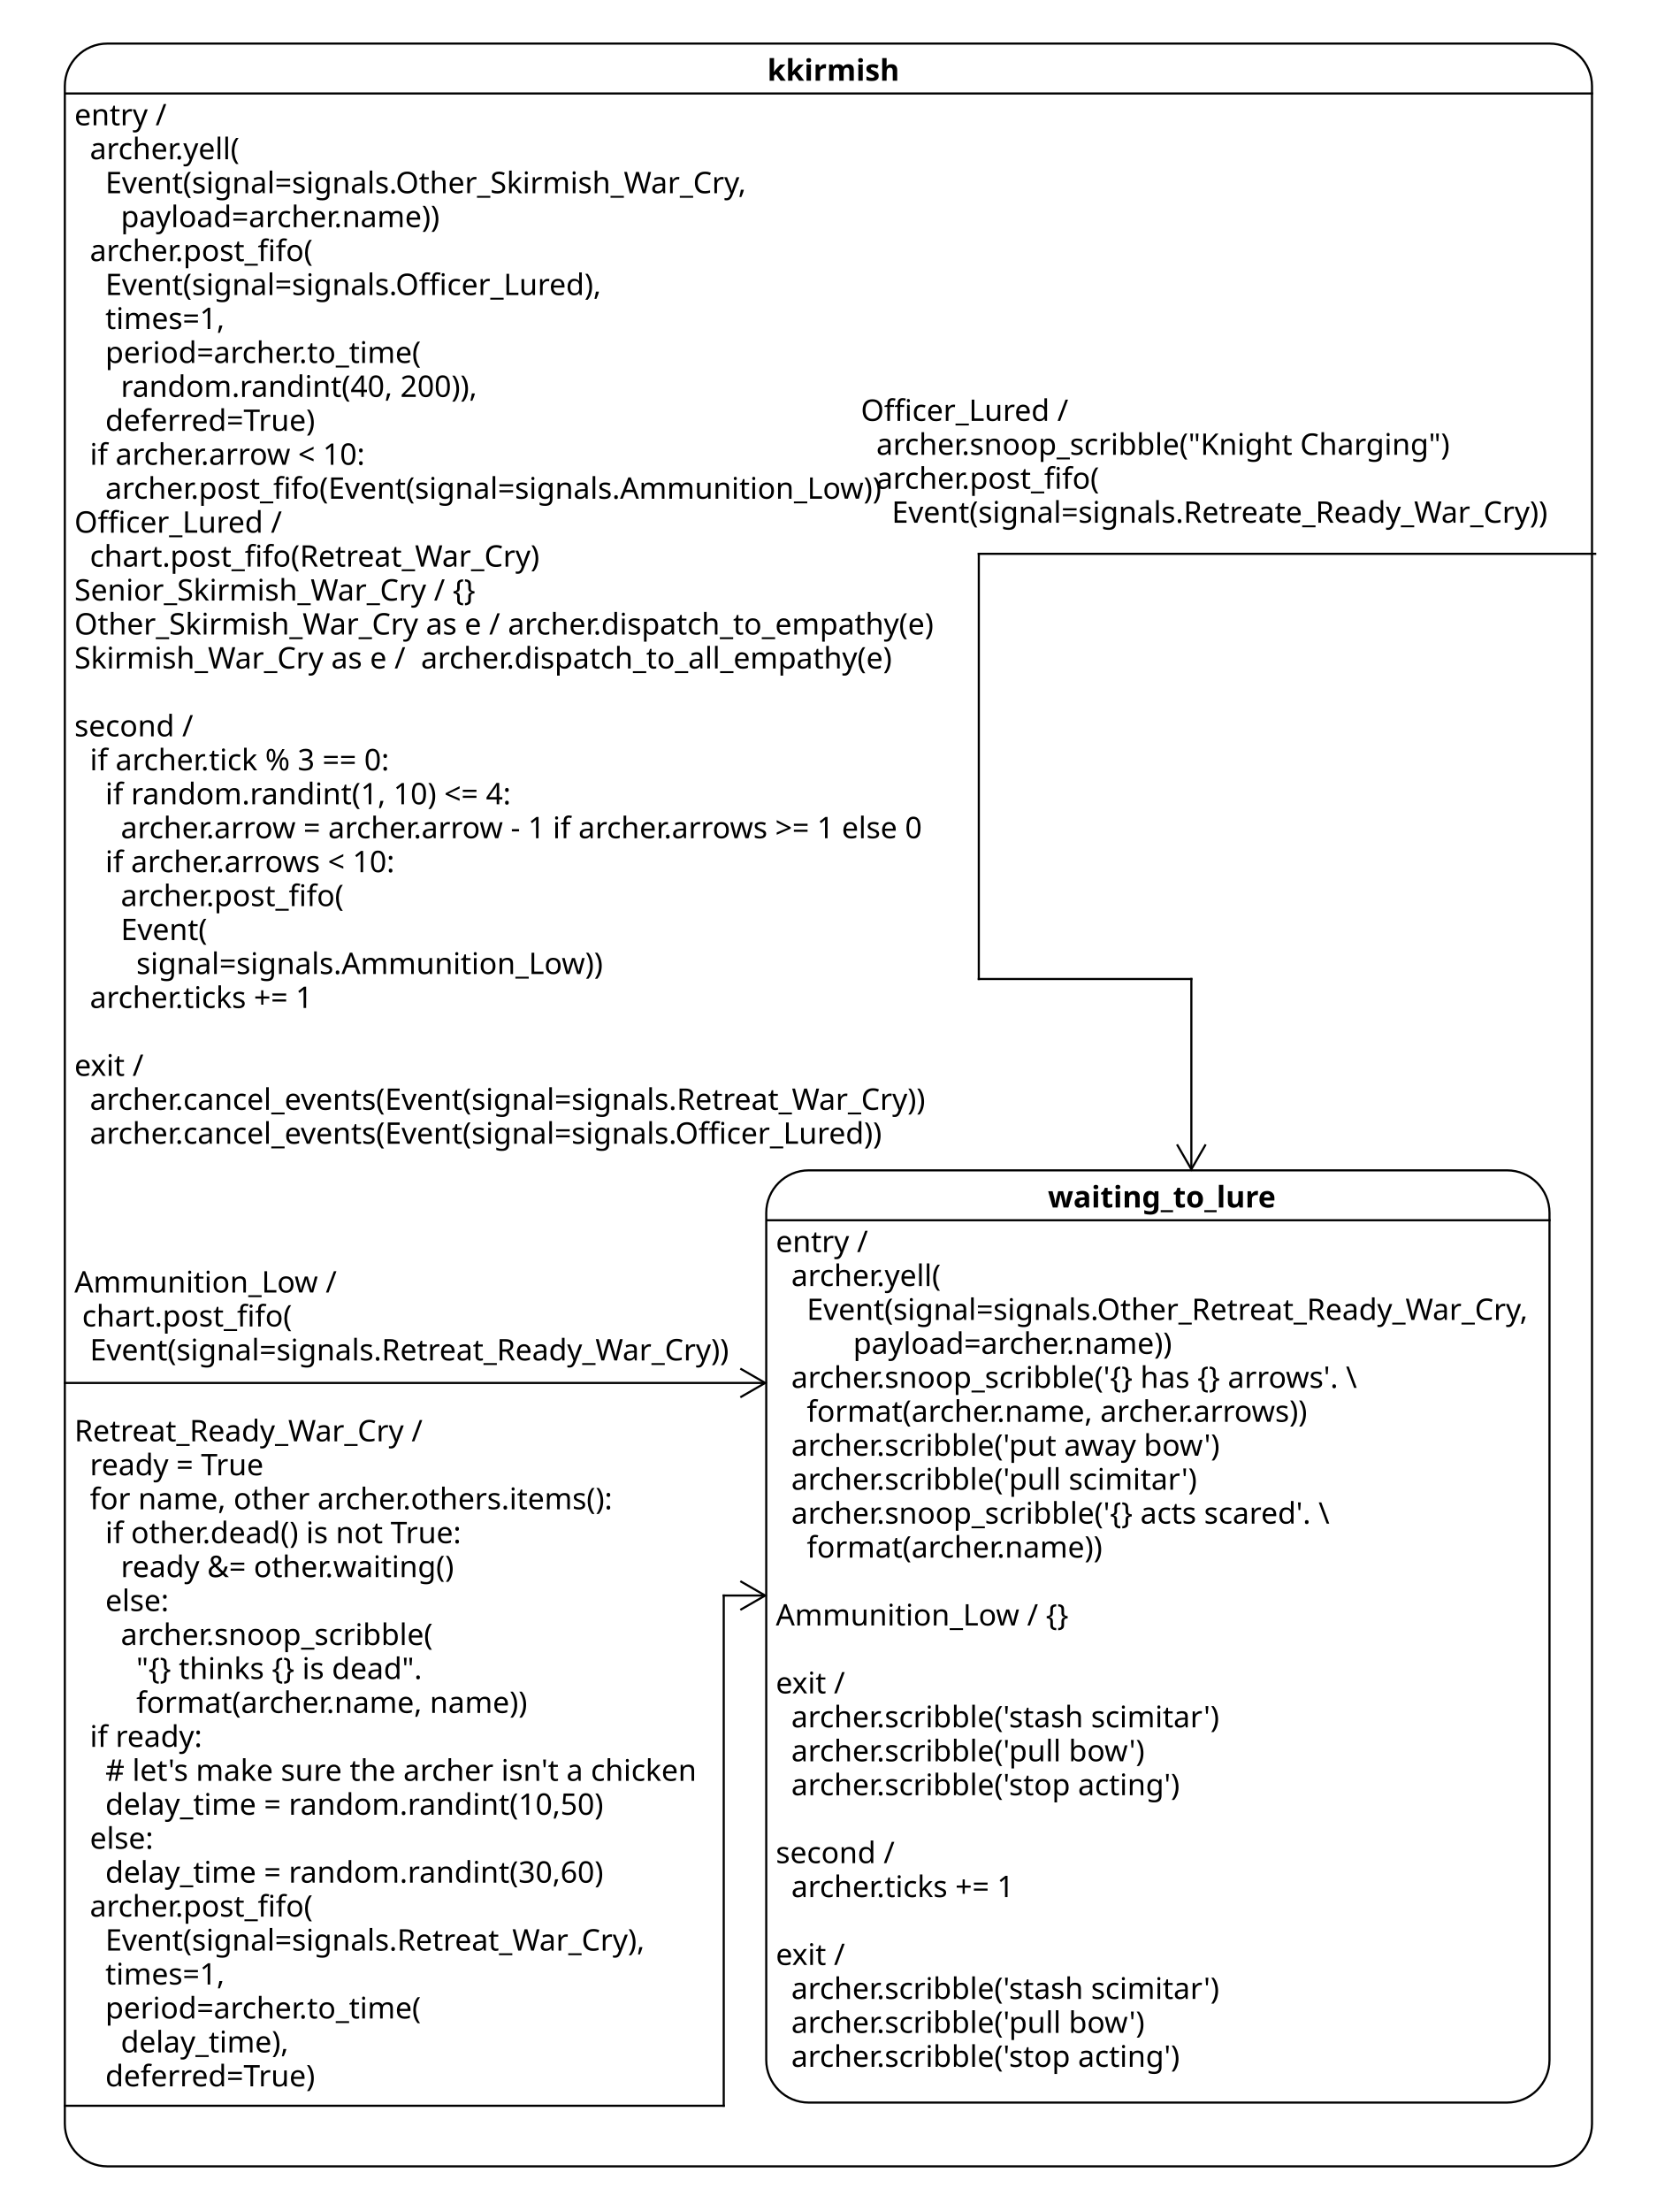
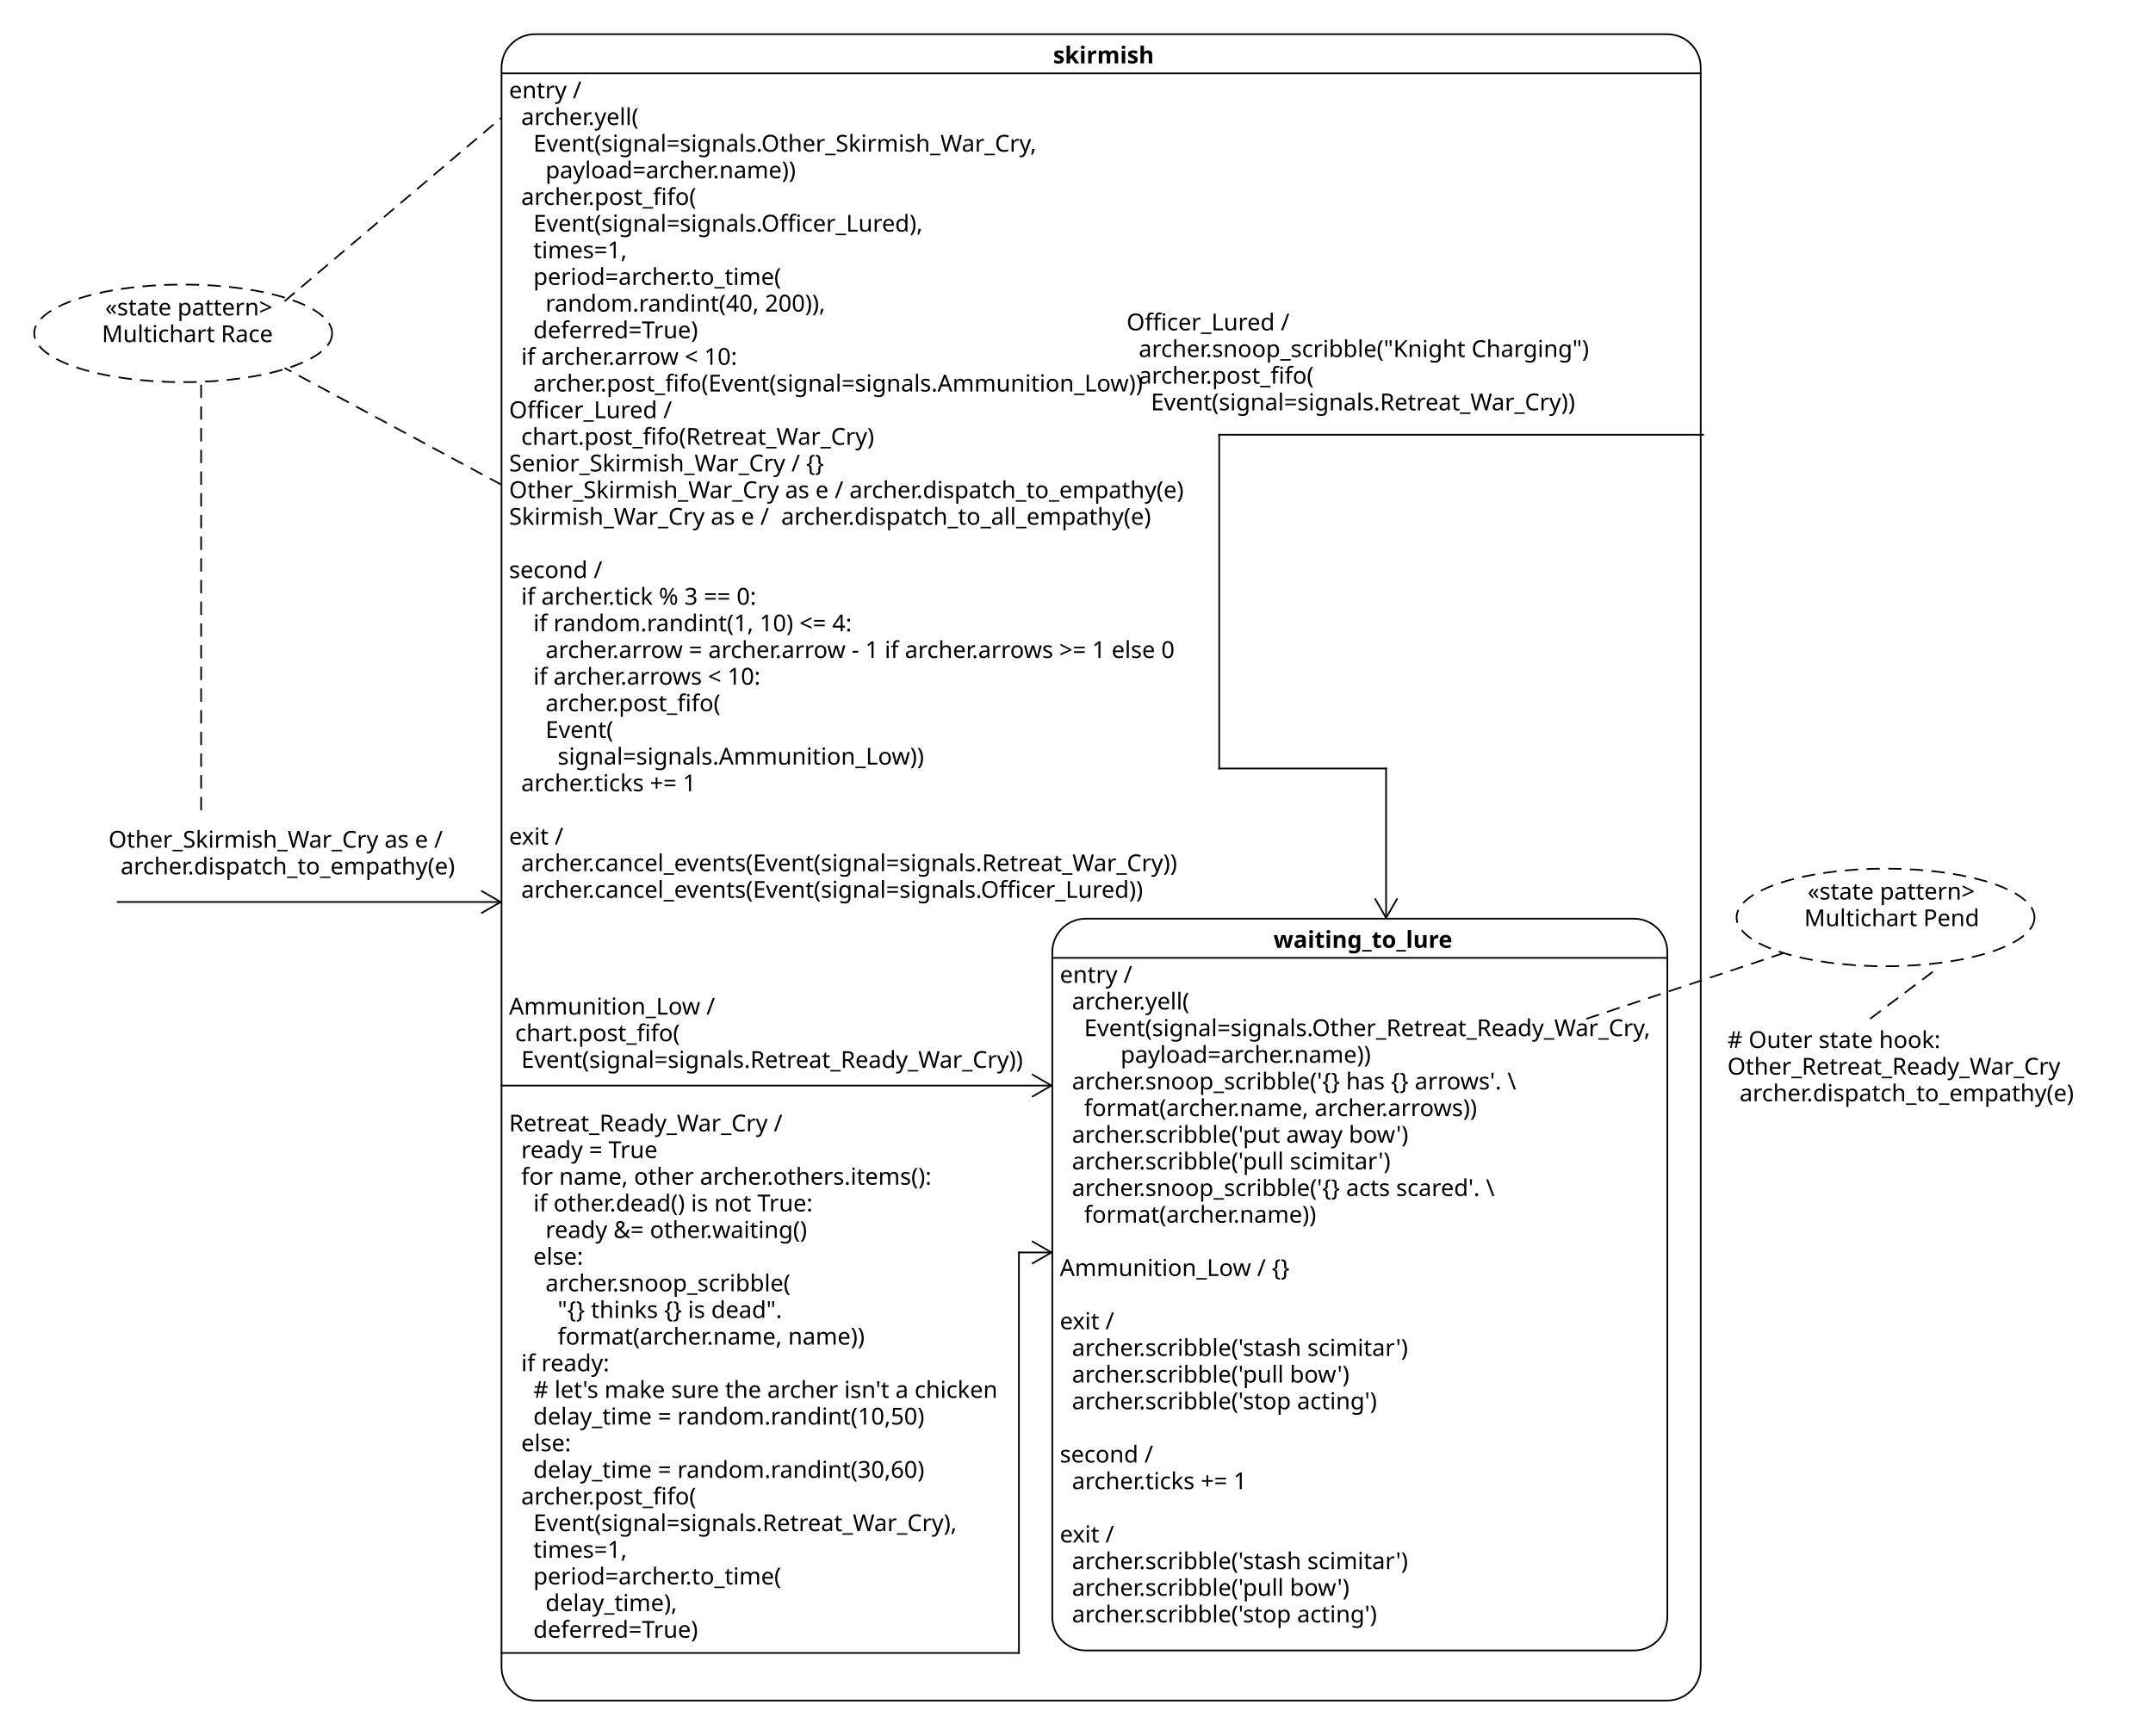
- <svg xmlns="http://www.w3.org/2000/svg" fill-opacity="1" color-rendering="auto" color-interpolation="auto" text-rendering="auto" stroke="black" stroke-linecap="square" width="790" stroke-miterlimit="10" shape-rendering="auto" stroke-opacity="1" fill="black" stroke-dasharray="none" font-weight="normal" stroke-width="1" viewBox="410 180 790 1040" height="1040" font-family="'Dialog'" font-style="normal" stroke-linejoin="miter" font-size="12px" stroke-dashoffset="0" image-rendering="auto">
+ <svg xmlns="http://www.w3.org/2000/svg" fill-opacity="1" color-rendering="auto" color-interpolation="auto" text-rendering="auto" stroke="black" stroke-linecap="square" width="1290" stroke-miterlimit="10" shape-rendering="auto" stroke-opacity="1" fill="black" stroke-dasharray="none" font-weight="normal" stroke-width="1" viewBox="190 100 1290 1040" height="1040" font-family="'Dialog'" font-style="normal" stroke-linejoin="miter" font-size="12px" stroke-dashoffset="0" image-rendering="auto">
  <defs id="genericDefs" />
  <g>
    <defs id="defs1">
      <clipPath clipPathUnits="userSpaceOnUse" id="clipPath1">
        <path d="M0 0 L2147483647 0 L2147483647 2147483647 L0 2147483647 L0 0 Z" />
      </clipPath>
      <clipPath clipPathUnits="userSpaceOnUse" id="clipPath2">
+         <path d="M0 0 L0 70 L240 70 L240 0 Z" />
+       </clipPath>
+       <clipPath clipPathUnits="userSpaceOnUse" id="clipPath3">
+         <path d="M0 0 L0 60 L180 60 L180 0 Z" />
+       </clipPath>
+       <clipPath clipPathUnits="userSpaceOnUse" id="clipPath4">
+         <path d="M0 0 L0 50 L380 50 L380 0 Z" />
+       </clipPath>
+       <clipPath clipPathUnits="userSpaceOnUse" id="clipPath5">
        <path d="M0 0 L0 80 L350 80 L350 0 Z" />
      </clipPath>
-       <clipPath clipPathUnits="userSpaceOnUse" id="clipPath3">
+       <clipPath clipPathUnits="userSpaceOnUse" id="clipPath6">
        <path d="M0 0 L0 330 L320 330 L320 0 Z" />
      </clipPath>
-       <clipPath clipPathUnits="userSpaceOnUse" id="clipPath4">
+       <clipPath clipPathUnits="userSpaceOnUse" id="clipPath7">
        <path d="M0 0 L0 90 L320 90 L320 0 Z" />
      </clipPath>
-       <clipPath clipPathUnits="userSpaceOnUse" id="clipPath5">
+       <clipPath clipPathUnits="userSpaceOnUse" id="clipPath8">
        <path d="M0 0 L0 440 L370 440 L370 0 Z" />
      </clipPath>
-       <clipPath clipPathUnits="userSpaceOnUse" id="clipPath6">
+       <clipPath clipPathUnits="userSpaceOnUse" id="clipPath9">
        <path d="M0 0 L0 1000 L720 1000 L720 0 Z" />
      </clipPath>
-       <clipPath clipPathUnits="userSpaceOnUse" id="clipPath7">
+       <clipPath clipPathUnits="userSpaceOnUse" id="clipPath10">
+         <path d="M0 0 L0 60 L70 60 L70 0 Z" />
+       </clipPath>
+       <clipPath clipPathUnits="userSpaceOnUse" id="clipPath11">
+         <path d="M0 0 L0 70 L150 70 L150 0 Z" />
+       </clipPath>
+       <clipPath clipPathUnits="userSpaceOnUse" id="clipPath12">
+         <path d="M0 0 L0 30 L260 30 L260 0 Z" />
+       </clipPath>
+       <clipPath clipPathUnits="userSpaceOnUse" id="clipPath13">
+         <path d="M0 0 L0 100 L160 100 L160 0 Z" />
+       </clipPath>
+       <clipPath clipPathUnits="userSpaceOnUse" id="clipPath14">
+         <path d="M0 0 L0 290 L30 290 L30 0 Z" />
+       </clipPath>
+       <clipPath clipPathUnits="userSpaceOnUse" id="clipPath15">
+         <path d="M0 0 L0 140 L160 140 L160 0 Z" />
+       </clipPath>
+       <clipPath clipPathUnits="userSpaceOnUse" id="clipPath16">
        <path d="M0 0 L0 320 L320 320 L320 0 Z" />
      </clipPath>
-       <clipPath clipPathUnits="userSpaceOnUse" id="clipPath8">
+       <clipPath clipPathUnits="userSpaceOnUse" id="clipPath17">
        <path d="M0 0 L0 270 L360 270 L360 0 Z" />
      </clipPath>
-       <clipPath clipPathUnits="userSpaceOnUse" id="clipPath9">
+       <clipPath clipPathUnits="userSpaceOnUse" id="clipPath18">
        <path d="M0 0 L0 40 L360 40 L360 0 Z" />
      </clipPath>
    </defs>
-     <g font-family="sans-serif" font-size="14px" transform="translate(810,360)">
-       <text x="5" xml:space="preserve" y="17.969" clip-path="url(#clipPath2)" stroke="none">Officer_Lured /</text>
-       <text x="5" xml:space="preserve" y="33.938" clip-path="url(#clipPath2)" stroke="none">  archer.snoop_scribble("Knight Charging")</text>
-       <text x="5" xml:space="preserve" y="49.906" clip-path="url(#clipPath2)" stroke="none">  archer.post_fifo(</text>
-       <text x="5" xml:space="preserve" y="65.875" clip-path="url(#clipPath2)" stroke="none">    Event(signal=signals.Retreate_Ready_War_Cry))</text>
-     </g>
-     <g font-family="sans-serif" font-size="14px" transform="translate(440,840)">
-       <text x="5" xml:space="preserve" y="17.969" clip-path="url(#clipPath3)" stroke="none">Retreat_Ready_War_Cry /</text>
-       <text x="5" xml:space="preserve" y="33.938" clip-path="url(#clipPath3)" stroke="none">  ready = True</text>
-       <text x="5" xml:space="preserve" y="49.906" clip-path="url(#clipPath3)" stroke="none">  for name, other archer.others.items():</text>
-       <text x="5" xml:space="preserve" y="65.875" clip-path="url(#clipPath3)" stroke="none">    if other.dead() is not True:</text>
-       <text x="5" xml:space="preserve" y="81.844" clip-path="url(#clipPath3)" stroke="none">      ready &amp;= other.waiting()</text>
-       <text x="5" xml:space="preserve" y="97.812" clip-path="url(#clipPath3)" stroke="none">    else:</text>
-       <text x="5" xml:space="preserve" y="113.781" clip-path="url(#clipPath3)" stroke="none">      archer.snoop_scribble(</text>
-       <text x="5" xml:space="preserve" y="129.75" clip-path="url(#clipPath3)" stroke="none">        "{} thinks {} is dead".</text>
-       <text x="5" xml:space="preserve" y="145.719" clip-path="url(#clipPath3)" stroke="none">        format(archer.name, name))</text>
-       <text x="5" xml:space="preserve" y="161.688" clip-path="url(#clipPath3)" stroke="none">  if ready:</text>
-       <text x="5" xml:space="preserve" y="177.656" clip-path="url(#clipPath3)" stroke="none">    # let's make sure the archer isn't a chicken</text>
-       <text x="5" xml:space="preserve" y="193.625" clip-path="url(#clipPath3)" stroke="none">    delay_time = random.randint(10,50)</text>
-       <text x="5" xml:space="preserve" y="209.594" clip-path="url(#clipPath3)" stroke="none">  else:</text>
-       <text x="5" xml:space="preserve" y="225.562" clip-path="url(#clipPath3)" stroke="none">    delay_time = random.randint(30,60)</text>
-       <text x="5" xml:space="preserve" y="241.531" clip-path="url(#clipPath3)" stroke="none">  archer.post_fifo(</text>
-       <text x="5" xml:space="preserve" y="257.5" clip-path="url(#clipPath3)" stroke="none">    Event(signal=signals.Retreat_War_Cry),</text>
-       <text x="5" xml:space="preserve" y="273.469" clip-path="url(#clipPath3)" stroke="none">    times=1,</text>
-       <text x="5" xml:space="preserve" y="289.438" clip-path="url(#clipPath3)" stroke="none">    period=archer.to_time(</text>
-       <text x="5" xml:space="preserve" y="305.406" clip-path="url(#clipPath3)" stroke="none">      delay_time),</text>
-       <text x="5" xml:space="preserve" y="321.375" clip-path="url(#clipPath3)" stroke="none">    deferred=True)</text>
-     </g>
-     <g font-family="sans-serif" font-size="14px" transform="translate(440,770)">
-       <text x="5" xml:space="preserve" y="17.969" clip-path="url(#clipPath4)" stroke="none">Ammunition_Low /</text>
-       <text x="5" xml:space="preserve" y="33.938" clip-path="url(#clipPath4)" stroke="none"> chart.post_fifo(</text>
-       <text x="5" xml:space="preserve" y="49.906" clip-path="url(#clipPath4)" stroke="none">  Event(signal=signals.Retreat_Ready_War_Cry))</text>
-     </g>
-     <g fill="rgb(255,255,255)" fill-opacity="0" transform="translate(770,730)" stroke-opacity="0" stroke="rgb(255,255,255)">
-       <rect x="0.5" y="0.5" clip-path="url(#clipPath5)" width="368.5" rx="20" ry="20" height="438.5" stroke="none" />
-     </g>
-     <g transform="translate(770,730)">
-       <rect x="0.5" y="0.5" clip-path="url(#clipPath5)" fill="none" width="368.5" rx="20" ry="20" height="438.5" />
-       <text x="133" font-size="14px" y="17.969" clip-path="url(#clipPath5)" font-family="sans-serif" stroke="none" font-weight="bold" xml:space="preserve">waiting_to_lure</text>
-       <path fill="none" d="M1 23.969 L369 23.969" clip-path="url(#clipPath5)" />
-       <text x="5" font-size="14px" y="38.938" clip-path="url(#clipPath5)" font-family="sans-serif" stroke="none" xml:space="preserve">entry /</text>
-       <text x="5" font-size="14px" y="54.906" clip-path="url(#clipPath5)" font-family="sans-serif" stroke="none" xml:space="preserve">  archer.yell(</text>
-       <text x="5" font-size="14px" y="70.875" clip-path="url(#clipPath5)" font-family="sans-serif" stroke="none" xml:space="preserve">    Event(signal=signals.Other_Retreat_Ready_War_Cry,</text>
-       <text x="5" font-size="14px" y="86.844" clip-path="url(#clipPath5)" font-family="sans-serif" stroke="none" xml:space="preserve">          payload=archer.name))</text>
-       <text x="5" font-size="14px" y="102.812" clip-path="url(#clipPath5)" font-family="sans-serif" stroke="none" xml:space="preserve">  archer.snoop_scribble('{} has {} arrows'. \</text>
-       <text x="5" font-size="14px" y="118.781" clip-path="url(#clipPath5)" font-family="sans-serif" stroke="none" xml:space="preserve">    format(archer.name, archer.arrows))</text>
-       <text x="5" font-size="14px" y="134.75" clip-path="url(#clipPath5)" font-family="sans-serif" stroke="none" xml:space="preserve">  archer.scribble('put away bow')</text>
-       <text x="5" font-size="14px" y="150.719" clip-path="url(#clipPath5)" font-family="sans-serif" stroke="none" xml:space="preserve">  archer.scribble('pull scimitar')</text>
-       <text x="5" font-size="14px" y="166.688" clip-path="url(#clipPath5)" font-family="sans-serif" stroke="none" xml:space="preserve">  archer.snoop_scribble('{} acts scared'. \</text>
-       <text x="5" font-size="14px" y="182.656" clip-path="url(#clipPath5)" font-family="sans-serif" stroke="none" xml:space="preserve">    format(archer.name))</text>
-       <text x="5" font-size="14px" y="214.594" clip-path="url(#clipPath5)" font-family="sans-serif" stroke="none" xml:space="preserve">Ammunition_Low / {}</text>
-       <text x="5" font-size="14px" y="246.531" clip-path="url(#clipPath5)" font-family="sans-serif" stroke="none" xml:space="preserve">exit /</text>
-       <text x="5" font-size="14px" y="262.5" clip-path="url(#clipPath5)" font-family="sans-serif" stroke="none" xml:space="preserve">  archer.scribble('stash scimitar')</text>
-       <text x="5" font-size="14px" y="278.469" clip-path="url(#clipPath5)" font-family="sans-serif" stroke="none" xml:space="preserve">  archer.scribble('pull bow')</text>
-       <text x="5" font-size="14px" y="294.438" clip-path="url(#clipPath5)" font-family="sans-serif" stroke="none" xml:space="preserve">  archer.scribble('stop acting')</text>
-       <text x="5" font-size="14px" y="310.406" clip-path="url(#clipPath5)" font-family="sans-serif" stroke="none" xml:space="preserve">  </text>
-       <text x="5" font-size="14px" y="326.375" clip-path="url(#clipPath5)" font-family="sans-serif" stroke="none" xml:space="preserve">second /</text>
-       <text x="5" font-size="14px" y="342.344" clip-path="url(#clipPath5)" font-family="sans-serif" stroke="none" xml:space="preserve">  archer.ticks += 1</text>
-       <text x="5" font-size="14px" y="358.312" clip-path="url(#clipPath5)" font-family="sans-serif" stroke="none" xml:space="preserve">  </text>
-       <text x="5" font-size="14px" y="374.281" clip-path="url(#clipPath5)" font-family="sans-serif" stroke="none" xml:space="preserve">exit /</text>
-       <text x="5" font-size="14px" y="390.25" clip-path="url(#clipPath5)" font-family="sans-serif" stroke="none" xml:space="preserve">  archer.scribble('stash scimitar')</text>
-       <text x="5" font-size="14px" y="406.219" clip-path="url(#clipPath5)" font-family="sans-serif" stroke="none" xml:space="preserve">  archer.scribble('pull bow')</text>
-       <text x="5" font-size="14px" y="422.188" clip-path="url(#clipPath5)" font-family="sans-serif" stroke="none" xml:space="preserve">  archer.scribble('stop acting')</text>
-       <text x="5" font-size="14px" y="454.125" clip-path="url(#clipPath5)" font-family="sans-serif" stroke="none" xml:space="preserve">  </text>
-     </g>
-     <g fill="rgb(255,255,255)" fill-opacity="0" transform="translate(440,200)" stroke-opacity="0" stroke="rgb(255,255,255)">
-       <rect x="0.5" y="0.5" clip-path="url(#clipPath6)" width="718.5" rx="20" ry="20" height="998.5" stroke="none" />
-     </g>
-     <g transform="translate(440,200)">
-       <rect x="0.5" y="0.5" clip-path="url(#clipPath6)" fill="none" width="718.5" rx="20" ry="20" height="998.5" />
-       <text x="331" font-size="14px" y="17.969" clip-path="url(#clipPath6)" font-family="sans-serif" stroke="none" font-weight="bold" xml:space="preserve">kkirmish</text>
-       <path fill="none" d="M1 23.969 L719 23.969" clip-path="url(#clipPath6)" />
-       <text x="5" font-size="14px" y="38.938" clip-path="url(#clipPath6)" font-family="sans-serif" stroke="none" xml:space="preserve">entry /</text>
-       <text x="5" font-size="14px" y="54.906" clip-path="url(#clipPath6)" font-family="sans-serif" stroke="none" xml:space="preserve">  archer.yell(</text>
-       <text x="5" font-size="14px" y="70.875" clip-path="url(#clipPath6)" font-family="sans-serif" stroke="none" xml:space="preserve">    Event(signal=signals.Other_Skirmish_War_Cry,</text>
-       <text x="5" font-size="14px" y="86.844" clip-path="url(#clipPath6)" font-family="sans-serif" stroke="none" xml:space="preserve">      payload=archer.name))</text>
-       <text x="5" font-size="14px" y="102.812" clip-path="url(#clipPath6)" font-family="sans-serif" stroke="none" xml:space="preserve">  archer.post_fifo(</text>
-       <text x="5" font-size="14px" y="118.781" clip-path="url(#clipPath6)" font-family="sans-serif" stroke="none" xml:space="preserve">    Event(signal=signals.Officer_Lured),</text>
-       <text x="5" font-size="14px" y="134.75" clip-path="url(#clipPath6)" font-family="sans-serif" stroke="none" xml:space="preserve">    times=1,</text>
-       <text x="5" font-size="14px" y="150.719" clip-path="url(#clipPath6)" font-family="sans-serif" stroke="none" xml:space="preserve">    period=archer.to_time(</text>
-       <text x="5" font-size="14px" y="166.688" clip-path="url(#clipPath6)" font-family="sans-serif" stroke="none" xml:space="preserve">      random.randint(40, 200)),</text>
-       <text x="5" font-size="14px" y="182.656" clip-path="url(#clipPath6)" font-family="sans-serif" stroke="none" xml:space="preserve">    deferred=True)</text>
-       <text x="5" font-size="14px" y="198.625" clip-path="url(#clipPath6)" font-family="sans-serif" stroke="none" xml:space="preserve">  if archer.arrow &lt; 10:</text>
-       <text x="5" font-size="14px" y="214.594" clip-path="url(#clipPath6)" font-family="sans-serif" stroke="none" xml:space="preserve">    archer.post_fifo(Event(signal=signals.Ammunition_Low))</text>
-       <text x="5" font-size="14px" y="230.562" clip-path="url(#clipPath6)" font-family="sans-serif" stroke="none" xml:space="preserve">Officer_Lured /</text>
-       <text x="5" font-size="14px" y="246.531" clip-path="url(#clipPath6)" font-family="sans-serif" stroke="none" xml:space="preserve">  chart.post_fifo(Retreat_War_Cry)</text>
-       <text x="5" font-size="14px" y="262.5" clip-path="url(#clipPath6)" font-family="sans-serif" stroke="none" xml:space="preserve">Senior_Skirmish_War_Cry / {}</text>
-       <text x="5" font-size="14px" y="278.469" clip-path="url(#clipPath6)" font-family="sans-serif" stroke="none" xml:space="preserve">Other_Skirmish_War_Cry as e / archer.dispatch_to_empathy(e)</text>
-       <text x="5" font-size="14px" y="294.438" clip-path="url(#clipPath6)" font-family="sans-serif" stroke="none" xml:space="preserve">Skirmish_War_Cry as e /  archer.dispatch_to_all_empathy(e)</text>
-       <text x="5" font-size="14px" y="326.375" clip-path="url(#clipPath6)" font-family="sans-serif" stroke="none" xml:space="preserve">second /</text>
-       <text x="5" font-size="14px" y="342.344" clip-path="url(#clipPath6)" font-family="sans-serif" stroke="none" xml:space="preserve">  if archer.tick % 3 == 0:</text>
-       <text x="5" font-size="14px" y="358.312" clip-path="url(#clipPath6)" font-family="sans-serif" stroke="none" xml:space="preserve">    if random.randint(1, 10) &lt;= 4:</text>
-       <text x="5" font-size="14px" y="374.281" clip-path="url(#clipPath6)" font-family="sans-serif" stroke="none" xml:space="preserve">      archer.arrow = archer.arrow - 1 if archer.arrows &gt;= 1 else 0</text>
-       <text x="5" font-size="14px" y="390.25" clip-path="url(#clipPath6)" font-family="sans-serif" stroke="none" xml:space="preserve">    if archer.arrows &lt; 10:</text>
-       <text x="5" font-size="14px" y="406.219" clip-path="url(#clipPath6)" font-family="sans-serif" stroke="none" xml:space="preserve">      archer.post_fifo(</text>
-       <text x="5" font-size="14px" y="422.188" clip-path="url(#clipPath6)" font-family="sans-serif" stroke="none" xml:space="preserve">      Event(</text>
-       <text x="5" font-size="14px" y="438.156" clip-path="url(#clipPath6)" font-family="sans-serif" stroke="none" xml:space="preserve">        signal=signals.Ammunition_Low))</text>
-       <text x="5" font-size="14px" y="454.125" clip-path="url(#clipPath6)" font-family="sans-serif" stroke="none" xml:space="preserve">  archer.ticks += 1  </text>
-       <text x="5" font-size="14px" y="486.062" clip-path="url(#clipPath6)" font-family="sans-serif" stroke="none" xml:space="preserve">exit /</text>
-       <text x="5" font-size="14px" y="502.031" clip-path="url(#clipPath6)" font-family="sans-serif" stroke="none" xml:space="preserve">  archer.cancel_events(Event(signal=signals.Retreat_War_Cry))</text>
-       <text x="5" font-size="14px" y="518" clip-path="url(#clipPath6)" font-family="sans-serif" stroke="none" xml:space="preserve">  archer.cancel_events(Event(signal=signals.Officer_Lured))</text>
-     </g>
-     <g transform="translate(860,430)">
-       <path fill="none" d="M300.5 10.5 L10.5 10.5" clip-path="url(#clipPath7)" />
-       <path fill="none" d="M10.5 10.5 L10.5 210.5" clip-path="url(#clipPath7)" />
-       <path fill="none" d="M10.5 210.5 L110.5 210.5" clip-path="url(#clipPath7)" />
-       <path fill="none" d="M110.5 210.5 L110.5 299.5" clip-path="url(#clipPath7)" />
-       <path fill="none" d="M104 288.742 L110.5 300 L117 288.742" clip-path="url(#clipPath7)" />
-     </g>
-     <g transform="translate(430,920)">
-       <path fill="none" d="M10.5 250.5 L320.5 250.5" clip-path="url(#clipPath8)" />
-       <path fill="none" d="M320.5 250.5 L320.5 10.5" clip-path="url(#clipPath8)" />
-       <path fill="none" d="M320.5 10.5 L339.5 10.5" clip-path="url(#clipPath8)" />
-       <path fill="none" d="M328.742 17 L340 10.5 L328.742 4" clip-path="url(#clipPath8)" />
-     </g>
-     <g transform="translate(430,810)">
-       <path fill="none" d="M10.5 20.5 L339.5 20.5" clip-path="url(#clipPath9)" />
-       <path fill="none" d="M328.742 27 L340 20.5 L328.742 14" clip-path="url(#clipPath9)" />
+     <g font-family="sans-serif" font-size="14px" transform="translate(1220,710)">
+       <text x="5" xml:space="preserve" y="17.969" clip-path="url(#clipPath2)" stroke="none"># Outer state hook:</text>
+       <text x="5" xml:space="preserve" y="33.938" clip-path="url(#clipPath2)" stroke="none">Other_Retreat_Ready_War_Cry</text>
+       <text x="5" xml:space="preserve" y="49.906" clip-path="url(#clipPath2)" stroke="none">  archer.dispatch_to_empathy(e)</text>
+     </g>
+     <g fill="rgb(255,255,255)" fill-opacity="0" transform="translate(1230,620)" stroke-opacity="0" stroke="rgb(255,255,255)">
+       <ellipse rx="89.25" ry="29.25" clip-path="url(#clipPath3)" cx="89.75" cy="29.75" stroke="none" />
+     </g>
+     <g stroke-dasharray="8,5" stroke-miterlimit="5" transform="translate(1230,620)" stroke-linecap="butt">
+       <ellipse rx="89.25" fill="none" ry="29.25" clip-path="url(#clipPath3)" cx="89.75" cy="29.75" />
+       <text x="43" font-size="14px" y="19.016" clip-path="url(#clipPath3)" font-family="sans-serif" stroke="none" xml:space="preserve">«state pattern&gt;</text>
+       <text x="41" font-size="14px" y="34.984" clip-path="url(#clipPath3)" font-family="sans-serif" stroke="none" xml:space="preserve">Multichart Pend</text>
+     </g>
+     <g font-family="sans-serif" font-size="14px" transform="translate(250,590)">
+       <text x="5" xml:space="preserve" y="17.969" clip-path="url(#clipPath4)" stroke="none">Other_Skirmish_War_Cry as e /</text>
+       <text x="5" xml:space="preserve" y="33.938" clip-path="url(#clipPath4)" stroke="none">  archer.dispatch_to_empathy(e)</text>
+     </g>
+     <g fill="rgb(255,255,255)" fill-opacity="0" transform="translate(210,270)" stroke-opacity="0" stroke="rgb(255,255,255)">
+       <ellipse rx="89.25" ry="29.25" clip-path="url(#clipPath3)" cx="89.75" cy="29.75" stroke="none" />
+     </g>
+     <g stroke-dasharray="8,5" stroke-miterlimit="5" transform="translate(210,270)" stroke-linecap="butt">
+       <ellipse rx="89.25" fill="none" ry="29.25" clip-path="url(#clipPath3)" cx="89.75" cy="29.75" />
+       <text x="43" font-size="14px" y="19.016" clip-path="url(#clipPath3)" font-family="sans-serif" stroke="none" xml:space="preserve">«state pattern&gt;</text>
+       <text x="41" font-size="14px" y="34.984" clip-path="url(#clipPath3)" font-family="sans-serif" stroke="none" xml:space="preserve">Multichart Race</text>
+     </g>
+     <g font-family="sans-serif" font-size="14px" transform="translate(860,280)">
+       <text x="5" xml:space="preserve" y="17.969" clip-path="url(#clipPath5)" stroke="none">Officer_Lured /</text>
+       <text x="5" xml:space="preserve" y="33.938" clip-path="url(#clipPath5)" stroke="none">  archer.snoop_scribble("Knight Charging")</text>
+       <text x="5" xml:space="preserve" y="49.906" clip-path="url(#clipPath5)" stroke="none">  archer.post_fifo(</text>
+       <text x="5" xml:space="preserve" y="65.875" clip-path="url(#clipPath5)" stroke="none">    Event(signal=signals.Retreat_War_Cry))</text>
+     </g>
+     <g font-family="sans-serif" font-size="14px" transform="translate(490,760)">
+       <text x="5" xml:space="preserve" y="17.969" clip-path="url(#clipPath6)" stroke="none">Retreat_Ready_War_Cry /</text>
+       <text x="5" xml:space="preserve" y="33.938" clip-path="url(#clipPath6)" stroke="none">  ready = True</text>
+       <text x="5" xml:space="preserve" y="49.906" clip-path="url(#clipPath6)" stroke="none">  for name, other archer.others.items():</text>
+       <text x="5" xml:space="preserve" y="65.875" clip-path="url(#clipPath6)" stroke="none">    if other.dead() is not True:</text>
+       <text x="5" xml:space="preserve" y="81.844" clip-path="url(#clipPath6)" stroke="none">      ready &amp;= other.waiting()</text>
+       <text x="5" xml:space="preserve" y="97.812" clip-path="url(#clipPath6)" stroke="none">    else:</text>
+       <text x="5" xml:space="preserve" y="113.781" clip-path="url(#clipPath6)" stroke="none">      archer.snoop_scribble(</text>
+       <text x="5" xml:space="preserve" y="129.75" clip-path="url(#clipPath6)" stroke="none">        "{} thinks {} is dead".</text>
+       <text x="5" xml:space="preserve" y="145.719" clip-path="url(#clipPath6)" stroke="none">        format(archer.name, name))</text>
+       <text x="5" xml:space="preserve" y="161.688" clip-path="url(#clipPath6)" stroke="none">  if ready:</text>
+       <text x="5" xml:space="preserve" y="177.656" clip-path="url(#clipPath6)" stroke="none">    # let's make sure the archer isn't a chicken</text>
+       <text x="5" xml:space="preserve" y="193.625" clip-path="url(#clipPath6)" stroke="none">    delay_time = random.randint(10,50)</text>
+       <text x="5" xml:space="preserve" y="209.594" clip-path="url(#clipPath6)" stroke="none">  else:</text>
+       <text x="5" xml:space="preserve" y="225.562" clip-path="url(#clipPath6)" stroke="none">    delay_time = random.randint(30,60)</text>
+       <text x="5" xml:space="preserve" y="241.531" clip-path="url(#clipPath6)" stroke="none">  archer.post_fifo(</text>
+       <text x="5" xml:space="preserve" y="257.5" clip-path="url(#clipPath6)" stroke="none">    Event(signal=signals.Retreat_War_Cry),</text>
+       <text x="5" xml:space="preserve" y="273.469" clip-path="url(#clipPath6)" stroke="none">    times=1,</text>
+       <text x="5" xml:space="preserve" y="289.438" clip-path="url(#clipPath6)" stroke="none">    period=archer.to_time(</text>
+       <text x="5" xml:space="preserve" y="305.406" clip-path="url(#clipPath6)" stroke="none">      delay_time),</text>
+       <text x="5" xml:space="preserve" y="321.375" clip-path="url(#clipPath6)" stroke="none">    deferred=True)</text>
+     </g>
+     <g font-family="sans-serif" font-size="14px" transform="translate(490,690)">
+       <text x="5" xml:space="preserve" y="17.969" clip-path="url(#clipPath7)" stroke="none">Ammunition_Low /</text>
+       <text x="5" xml:space="preserve" y="33.938" clip-path="url(#clipPath7)" stroke="none"> chart.post_fifo(</text>
+       <text x="5" xml:space="preserve" y="49.906" clip-path="url(#clipPath7)" stroke="none">  Event(signal=signals.Retreat_Ready_War_Cry))</text>
+     </g>
+     <g fill="rgb(255,255,255)" fill-opacity="0" transform="translate(820,650)" stroke-opacity="0" stroke="rgb(255,255,255)">
+       <rect x="0.5" y="0.5" clip-path="url(#clipPath8)" width="368.5" rx="20" ry="20" height="438.5" stroke="none" />
+     </g>
+     <g transform="translate(820,650)">
+       <rect x="0.5" y="0.5" clip-path="url(#clipPath8)" fill="none" width="368.5" rx="20" ry="20" height="438.5" />
+       <text x="133" font-size="14px" y="17.969" clip-path="url(#clipPath8)" font-family="sans-serif" stroke="none" font-weight="bold" xml:space="preserve">waiting_to_lure</text>
+       <path fill="none" d="M1 23.969 L369 23.969" clip-path="url(#clipPath8)" />
+       <text x="5" font-size="14px" y="38.938" clip-path="url(#clipPath8)" font-family="sans-serif" stroke="none" xml:space="preserve">entry /</text>
+       <text x="5" font-size="14px" y="54.906" clip-path="url(#clipPath8)" font-family="sans-serif" stroke="none" xml:space="preserve">  archer.yell(</text>
+       <text x="5" font-size="14px" y="70.875" clip-path="url(#clipPath8)" font-family="sans-serif" stroke="none" xml:space="preserve">    Event(signal=signals.Other_Retreat_Ready_War_Cry,</text>
+       <text x="5" font-size="14px" y="86.844" clip-path="url(#clipPath8)" font-family="sans-serif" stroke="none" xml:space="preserve">          payload=archer.name))</text>
+       <text x="5" font-size="14px" y="102.812" clip-path="url(#clipPath8)" font-family="sans-serif" stroke="none" xml:space="preserve">  archer.snoop_scribble('{} has {} arrows'. \</text>
+       <text x="5" font-size="14px" y="118.781" clip-path="url(#clipPath8)" font-family="sans-serif" stroke="none" xml:space="preserve">    format(archer.name, archer.arrows))</text>
+       <text x="5" font-size="14px" y="134.75" clip-path="url(#clipPath8)" font-family="sans-serif" stroke="none" xml:space="preserve">  archer.scribble('put away bow')</text>
+       <text x="5" font-size="14px" y="150.719" clip-path="url(#clipPath8)" font-family="sans-serif" stroke="none" xml:space="preserve">  archer.scribble('pull scimitar')</text>
+       <text x="5" font-size="14px" y="166.688" clip-path="url(#clipPath8)" font-family="sans-serif" stroke="none" xml:space="preserve">  archer.snoop_scribble('{} acts scared'. \</text>
+       <text x="5" font-size="14px" y="182.656" clip-path="url(#clipPath8)" font-family="sans-serif" stroke="none" xml:space="preserve">    format(archer.name))</text>
+       <text x="5" font-size="14px" y="214.594" clip-path="url(#clipPath8)" font-family="sans-serif" stroke="none" xml:space="preserve">Ammunition_Low / {}</text>
+       <text x="5" font-size="14px" y="246.531" clip-path="url(#clipPath8)" font-family="sans-serif" stroke="none" xml:space="preserve">exit /</text>
+       <text x="5" font-size="14px" y="262.5" clip-path="url(#clipPath8)" font-family="sans-serif" stroke="none" xml:space="preserve">  archer.scribble('stash scimitar')</text>
+       <text x="5" font-size="14px" y="278.469" clip-path="url(#clipPath8)" font-family="sans-serif" stroke="none" xml:space="preserve">  archer.scribble('pull bow')</text>
+       <text x="5" font-size="14px" y="294.438" clip-path="url(#clipPath8)" font-family="sans-serif" stroke="none" xml:space="preserve">  archer.scribble('stop acting')</text>
+       <text x="5" font-size="14px" y="310.406" clip-path="url(#clipPath8)" font-family="sans-serif" stroke="none" xml:space="preserve">  </text>
+       <text x="5" font-size="14px" y="326.375" clip-path="url(#clipPath8)" font-family="sans-serif" stroke="none" xml:space="preserve">second /</text>
+       <text x="5" font-size="14px" y="342.344" clip-path="url(#clipPath8)" font-family="sans-serif" stroke="none" xml:space="preserve">  archer.ticks += 1</text>
+       <text x="5" font-size="14px" y="358.312" clip-path="url(#clipPath8)" font-family="sans-serif" stroke="none" xml:space="preserve">  </text>
+       <text x="5" font-size="14px" y="374.281" clip-path="url(#clipPath8)" font-family="sans-serif" stroke="none" xml:space="preserve">exit /</text>
+       <text x="5" font-size="14px" y="390.25" clip-path="url(#clipPath8)" font-family="sans-serif" stroke="none" xml:space="preserve">  archer.scribble('stash scimitar')</text>
+       <text x="5" font-size="14px" y="406.219" clip-path="url(#clipPath8)" font-family="sans-serif" stroke="none" xml:space="preserve">  archer.scribble('pull bow')</text>
+       <text x="5" font-size="14px" y="422.188" clip-path="url(#clipPath8)" font-family="sans-serif" stroke="none" xml:space="preserve">  archer.scribble('stop acting')</text>
+       <text x="5" font-size="14px" y="454.125" clip-path="url(#clipPath8)" font-family="sans-serif" stroke="none" xml:space="preserve">  </text>
+     </g>
+     <g fill="rgb(255,255,255)" fill-opacity="0" transform="translate(490,120)" stroke-opacity="0" stroke="rgb(255,255,255)">
+       <rect x="0.5" y="0.5" clip-path="url(#clipPath9)" width="718.5" rx="20" ry="20" height="998.5" stroke="none" />
+     </g>
+     <g transform="translate(490,120)">
+       <rect x="0.5" y="0.5" clip-path="url(#clipPath9)" fill="none" width="718.5" rx="20" ry="20" height="998.5" />
+       <text x="331" font-size="14px" y="17.969" clip-path="url(#clipPath9)" font-family="sans-serif" stroke="none" font-weight="bold" xml:space="preserve">skirmish</text>
+       <path fill="none" d="M1 23.969 L719 23.969" clip-path="url(#clipPath9)" />
+       <text x="5" font-size="14px" y="38.938" clip-path="url(#clipPath9)" font-family="sans-serif" stroke="none" xml:space="preserve">entry /</text>
+       <text x="5" font-size="14px" y="54.906" clip-path="url(#clipPath9)" font-family="sans-serif" stroke="none" xml:space="preserve">  archer.yell(</text>
+       <text x="5" font-size="14px" y="70.875" clip-path="url(#clipPath9)" font-family="sans-serif" stroke="none" xml:space="preserve">    Event(signal=signals.Other_Skirmish_War_Cry,</text>
+       <text x="5" font-size="14px" y="86.844" clip-path="url(#clipPath9)" font-family="sans-serif" stroke="none" xml:space="preserve">      payload=archer.name))</text>
+       <text x="5" font-size="14px" y="102.812" clip-path="url(#clipPath9)" font-family="sans-serif" stroke="none" xml:space="preserve">  archer.post_fifo(</text>
+       <text x="5" font-size="14px" y="118.781" clip-path="url(#clipPath9)" font-family="sans-serif" stroke="none" xml:space="preserve">    Event(signal=signals.Officer_Lured),</text>
+       <text x="5" font-size="14px" y="134.75" clip-path="url(#clipPath9)" font-family="sans-serif" stroke="none" xml:space="preserve">    times=1,</text>
+       <text x="5" font-size="14px" y="150.719" clip-path="url(#clipPath9)" font-family="sans-serif" stroke="none" xml:space="preserve">    period=archer.to_time(</text>
+       <text x="5" font-size="14px" y="166.688" clip-path="url(#clipPath9)" font-family="sans-serif" stroke="none" xml:space="preserve">      random.randint(40, 200)),</text>
+       <text x="5" font-size="14px" y="182.656" clip-path="url(#clipPath9)" font-family="sans-serif" stroke="none" xml:space="preserve">    deferred=True)</text>
+       <text x="5" font-size="14px" y="198.625" clip-path="url(#clipPath9)" font-family="sans-serif" stroke="none" xml:space="preserve">  if archer.arrow &lt; 10:</text>
+       <text x="5" font-size="14px" y="214.594" clip-path="url(#clipPath9)" font-family="sans-serif" stroke="none" xml:space="preserve">    archer.post_fifo(Event(signal=signals.Ammunition_Low))</text>
+       <text x="5" font-size="14px" y="230.562" clip-path="url(#clipPath9)" font-family="sans-serif" stroke="none" xml:space="preserve">Officer_Lured /</text>
+       <text x="5" font-size="14px" y="246.531" clip-path="url(#clipPath9)" font-family="sans-serif" stroke="none" xml:space="preserve">  chart.post_fifo(Retreat_War_Cry)</text>
+       <text x="5" font-size="14px" y="262.5" clip-path="url(#clipPath9)" font-family="sans-serif" stroke="none" xml:space="preserve">Senior_Skirmish_War_Cry / {}</text>
+       <text x="5" font-size="14px" y="278.469" clip-path="url(#clipPath9)" font-family="sans-serif" stroke="none" xml:space="preserve">Other_Skirmish_War_Cry as e / archer.dispatch_to_empathy(e)</text>
+       <text x="5" font-size="14px" y="294.438" clip-path="url(#clipPath9)" font-family="sans-serif" stroke="none" xml:space="preserve">Skirmish_War_Cry as e /  archer.dispatch_to_all_empathy(e)</text>
+       <text x="5" font-size="14px" y="326.375" clip-path="url(#clipPath9)" font-family="sans-serif" stroke="none" xml:space="preserve">second /</text>
+       <text x="5" font-size="14px" y="342.344" clip-path="url(#clipPath9)" font-family="sans-serif" stroke="none" xml:space="preserve">  if archer.tick % 3 == 0:</text>
+       <text x="5" font-size="14px" y="358.312" clip-path="url(#clipPath9)" font-family="sans-serif" stroke="none" xml:space="preserve">    if random.randint(1, 10) &lt;= 4:</text>
+       <text x="5" font-size="14px" y="374.281" clip-path="url(#clipPath9)" font-family="sans-serif" stroke="none" xml:space="preserve">      archer.arrow = archer.arrow - 1 if archer.arrows &gt;= 1 else 0</text>
+       <text x="5" font-size="14px" y="390.25" clip-path="url(#clipPath9)" font-family="sans-serif" stroke="none" xml:space="preserve">    if archer.arrows &lt; 10:</text>
+       <text x="5" font-size="14px" y="406.219" clip-path="url(#clipPath9)" font-family="sans-serif" stroke="none" xml:space="preserve">      archer.post_fifo(</text>
+       <text x="5" font-size="14px" y="422.188" clip-path="url(#clipPath9)" font-family="sans-serif" stroke="none" xml:space="preserve">      Event(</text>
+       <text x="5" font-size="14px" y="438.156" clip-path="url(#clipPath9)" font-family="sans-serif" stroke="none" xml:space="preserve">        signal=signals.Ammunition_Low))</text>
+       <text x="5" font-size="14px" y="454.125" clip-path="url(#clipPath9)" font-family="sans-serif" stroke="none" xml:space="preserve">  archer.ticks += 1  </text>
+       <text x="5" font-size="14px" y="486.062" clip-path="url(#clipPath9)" font-family="sans-serif" stroke="none" xml:space="preserve">exit /</text>
+       <text x="5" font-size="14px" y="502.031" clip-path="url(#clipPath9)" font-family="sans-serif" stroke="none" xml:space="preserve">  archer.cancel_events(Event(signal=signals.Retreat_War_Cry))</text>
+       <text x="5" font-size="14px" y="518" clip-path="url(#clipPath9)" font-family="sans-serif" stroke="none" xml:space="preserve">  archer.cancel_events(Event(signal=signals.Officer_Lured))</text>
+     </g>
+     <g stroke-dasharray="8,5" stroke-miterlimit="5" transform="translate(1300,670)" stroke-linecap="butt">
+       <path fill="none" d="M10.5 40.5 L50.5 10.5" clip-path="url(#clipPath10)" />
+     </g>
+     <g stroke-dasharray="8,5" stroke-miterlimit="5" transform="translate(1130,660)" stroke-linecap="butt">
+       <path fill="none" d="M10.5 50.5 L130.5 10.5" clip-path="url(#clipPath11)" />
+     </g>
+     <g transform="translate(250,630)">
+       <path fill="none" d="M10.5 10.5 L239.5 10.5" clip-path="url(#clipPath12)" />
+       <path fill="none" d="M228.742 17 L240 10.5 L228.742 4" clip-path="url(#clipPath12)" />
+     </g>
+     <g stroke-dasharray="8,5" stroke-miterlimit="5" transform="translate(350,310)" stroke-linecap="butt">
+       <path fill="none" d="M140.5 80.5 L10.5 10.5" clip-path="url(#clipPath13)" />
+     </g>
+     <g stroke-dasharray="8,5" stroke-miterlimit="5" transform="translate(300,320)" stroke-linecap="butt">
+       <path fill="none" d="M10.5 10.5 L10.5 270.5" clip-path="url(#clipPath14)" />
+     </g>
+     <g stroke-dasharray="8,5" stroke-miterlimit="5" transform="translate(350,160)" stroke-linecap="butt">
+       <path fill="none" d="M10.5 120.5 L140.5 10.5" clip-path="url(#clipPath15)" />
+     </g>
+     <g transform="translate(910,350)">
+       <path fill="none" d="M300.5 10.5 L10.5 10.5" clip-path="url(#clipPath16)" />
+       <path fill="none" d="M10.5 10.5 L10.5 210.5" clip-path="url(#clipPath16)" />
+       <path fill="none" d="M10.5 210.5 L110.5 210.5" clip-path="url(#clipPath16)" />
+       <path fill="none" d="M110.5 210.5 L110.5 299.5" clip-path="url(#clipPath16)" />
+       <path fill="none" d="M104 288.742 L110.5 300 L117 288.742" clip-path="url(#clipPath16)" />
+     </g>
+     <g transform="translate(480,840)">
+       <path fill="none" d="M10.5 250.5 L320.5 250.5" clip-path="url(#clipPath17)" />
+       <path fill="none" d="M320.5 250.5 L320.5 10.5" clip-path="url(#clipPath17)" />
+       <path fill="none" d="M320.5 10.5 L339.5 10.5" clip-path="url(#clipPath17)" />
+       <path fill="none" d="M328.742 17 L340 10.5 L328.742 4" clip-path="url(#clipPath17)" />
+     </g>
+     <g transform="translate(480,730)">
+       <path fill="none" d="M10.5 20.5 L339.5 20.5" clip-path="url(#clipPath18)" />
+       <path fill="none" d="M328.742 27 L340 20.5 L328.742 14" clip-path="url(#clipPath18)" />
    </g>
  </g>
</svg>
